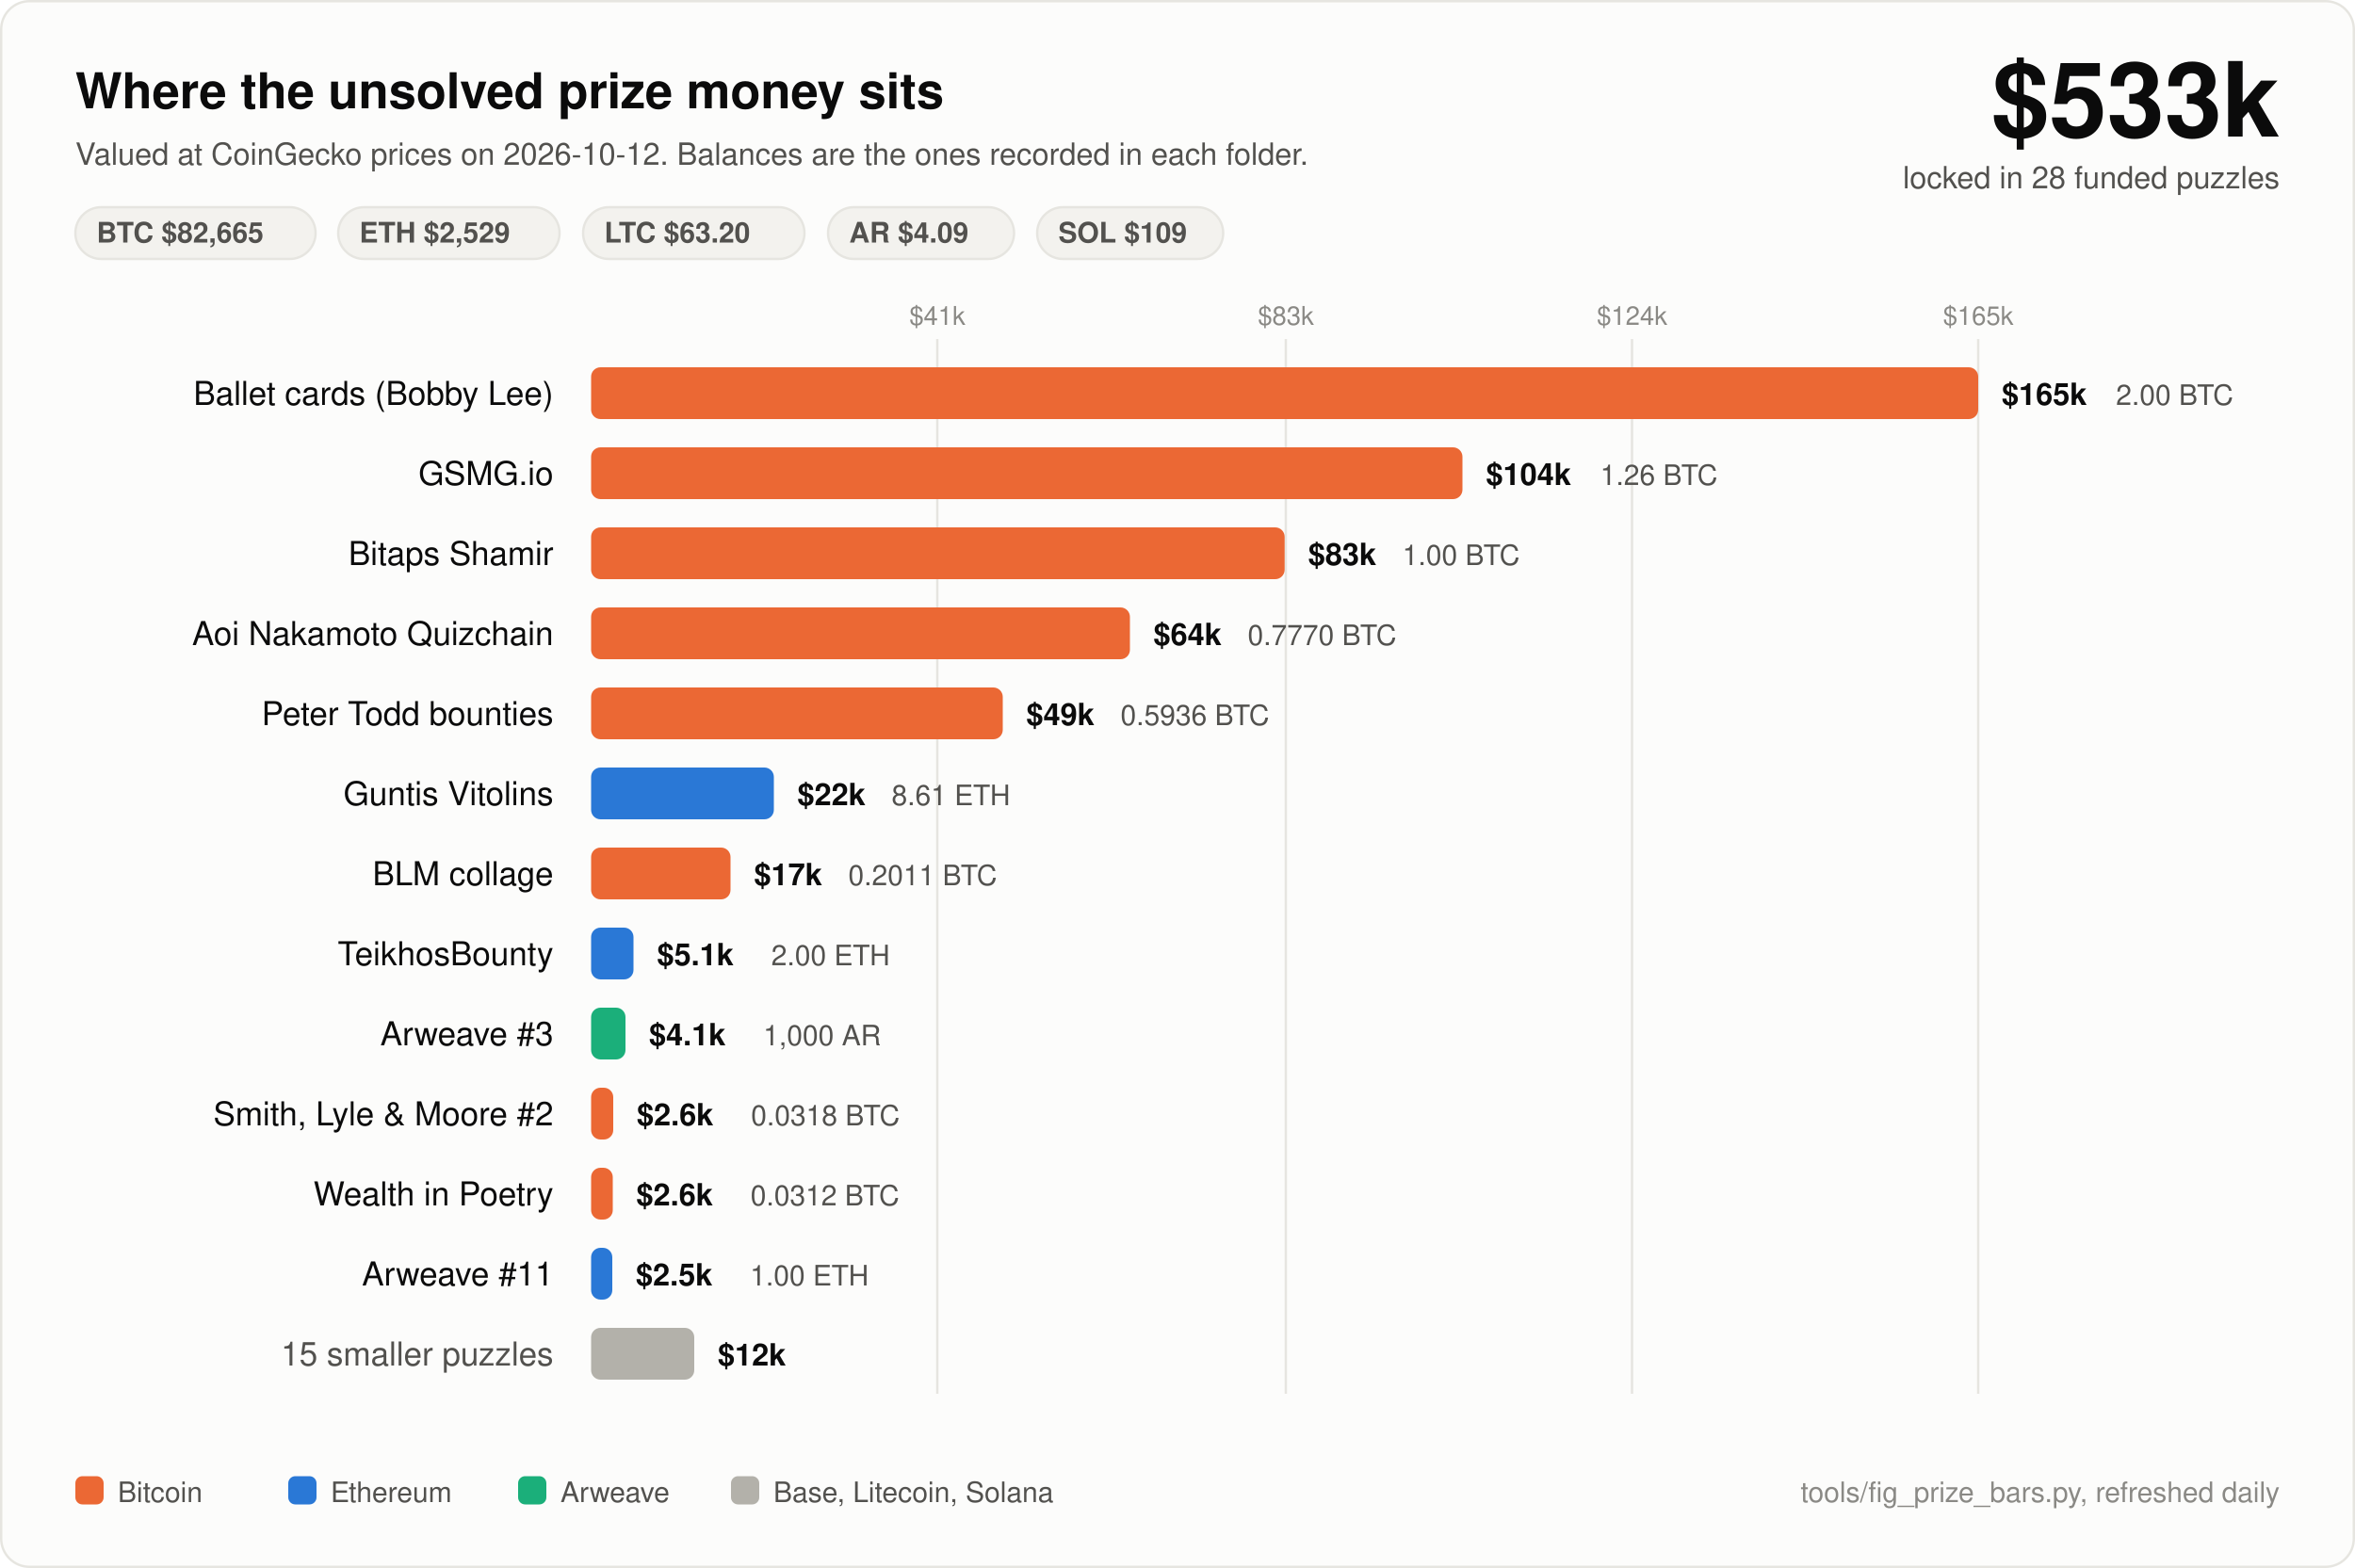
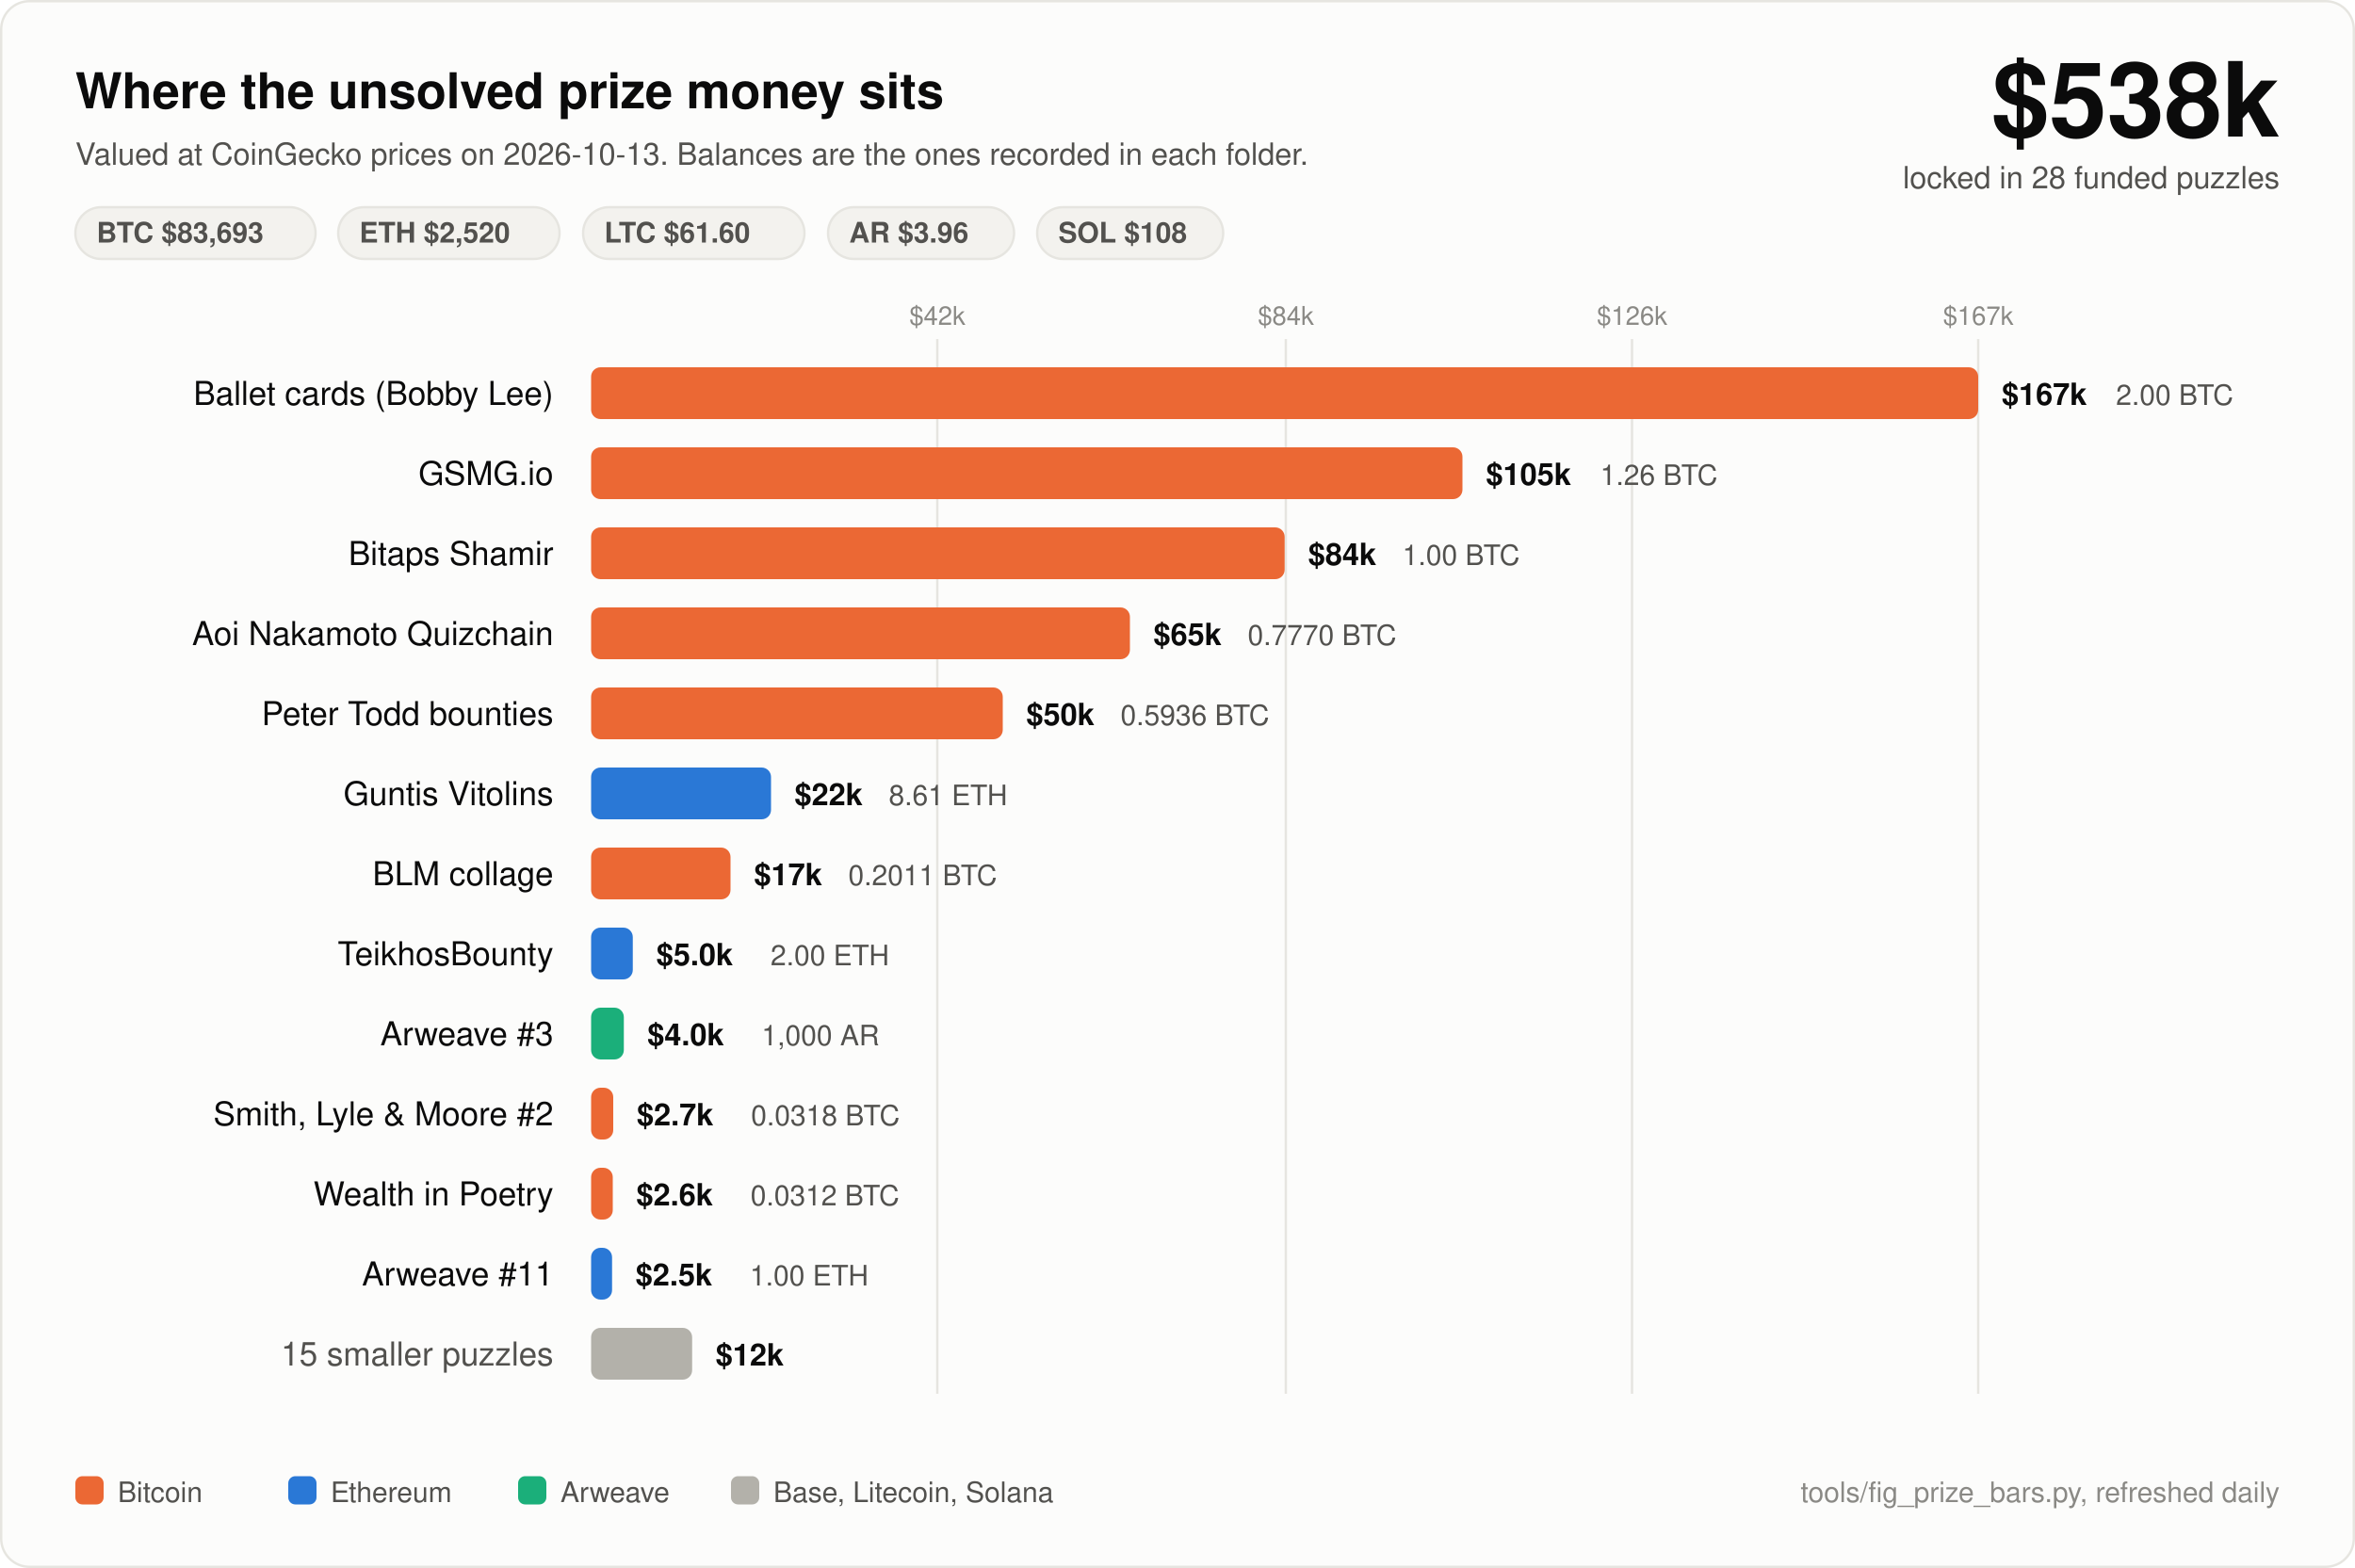
<svg xmlns="http://www.w3.org/2000/svg" width="1000" height="666" viewBox="0 0 1000 666" font-family="ui-sans-serif, -apple-system, Segoe UI, Helvetica, Arial, sans-serif">
  <rect x="0.5" y="0.5" width="999" height="665" rx="12" fill="#fcfcfb" stroke="#e6e5e0" />
  <text x="32" y="46" fill="#0b0b0b" font-size="21" font-weight="700">Where the unsolved prize money sits</text>
-   <text x="32" y="70" fill="#52514e" font-size="13">Valued at CoinGecko prices on 2026-10-12. Balances are the ones recorded in each folder.</text>
-   <text x="968" y="58" fill="#0b0b0b" font-size="44" font-weight="700" text-anchor="end">$533k</text>
+   <text x="32" y="70" fill="#52514e" font-size="13">Valued at CoinGecko prices on 2026-10-13. Balances are the ones recorded in each folder.</text>
+   <text x="968" y="58" fill="#0b0b0b" font-size="44" font-weight="700" text-anchor="end">$538k</text>
  <text x="968" y="80" fill="#52514e" font-size="13" text-anchor="end">locked in 28 funded puzzles</text>
  <rect x="32" y="88" width="102" height="22" rx="11" fill="#f3f2ee" stroke="#e6e5e0" />
-   <text x="41" y="103" fill="#52514e" font-size="12" font-weight="600">BTC $82,665</text>
+   <text x="41" y="103" fill="#52514e" font-size="12" font-weight="600">BTC $83,693</text>
  <rect x="143.6" y="88" width="94" height="22" rx="11" fill="#f3f2ee" stroke="#e6e5e0" />
-   <text x="152.6" y="103" fill="#52514e" font-size="12" font-weight="600">ETH $2,529</text>
+   <text x="152.6" y="103" fill="#52514e" font-size="12" font-weight="600">ETH $2,520</text>
  <rect x="247.6" y="88" width="94" height="22" rx="11" fill="#f3f2ee" stroke="#e6e5e0" />
-   <text x="256.6" y="103" fill="#52514e" font-size="12" font-weight="600">LTC $63.20</text>
+   <text x="256.6" y="103" fill="#52514e" font-size="12" font-weight="600">LTC $61.60</text>
  <rect x="351.6" y="88" width="79" height="22" rx="11" fill="#f3f2ee" stroke="#e6e5e0" />
-   <text x="360.6" y="103" fill="#52514e" font-size="12" font-weight="600">AR $4.09</text>
+   <text x="360.6" y="103" fill="#52514e" font-size="12" font-weight="600">AR $3.96</text>
  <rect x="440.4" y="88" width="79" height="22" rx="11" fill="#f3f2ee" stroke="#e6e5e0" />
-   <text x="449.4" y="103" fill="#52514e" font-size="12" font-weight="600">SOL $109</text>
+   <text x="449.4" y="103" fill="#52514e" font-size="12" font-weight="600">SOL $108</text>
  <line x1="398" y1="144" x2="398" y2="592" stroke="#e6e5e0" stroke-width="1" />
-   <text x="398" y="138" fill="#8a8985" font-size="11" text-anchor="middle">$41k</text>
+   <text x="398" y="138" fill="#8a8985" font-size="11" text-anchor="middle">$42k</text>
  <line x1="546" y1="144" x2="546" y2="592" stroke="#e6e5e0" stroke-width="1" />
-   <text x="546" y="138" fill="#8a8985" font-size="11" text-anchor="middle">$83k</text>
+   <text x="546" y="138" fill="#8a8985" font-size="11" text-anchor="middle">$84k</text>
  <line x1="693" y1="144" x2="693" y2="592" stroke="#e6e5e0" stroke-width="1" />
-   <text x="693" y="138" fill="#8a8985" font-size="11" text-anchor="middle">$124k</text>
+   <text x="693" y="138" fill="#8a8985" font-size="11" text-anchor="middle">$126k</text>
  <line x1="840" y1="144" x2="840" y2="592" stroke="#e6e5e0" stroke-width="1" />
-   <text x="840" y="138" fill="#8a8985" font-size="11" text-anchor="middle">$165k</text>
+   <text x="840" y="138" fill="#8a8985" font-size="11" text-anchor="middle">$167k</text>
  <text x="235" y="172" fill="#0b0b0b" font-size="14" text-anchor="end">Ballet cards (Bobby Lee)</text>
  <rect x="251" y="156" width="589.0" height="22" rx="4" fill="#eb6834" />
-   <text x="850.0" y="172" fill="#0b0b0b" font-size="13" font-weight="600">$165k</text>
+   <text x="850.0" y="172" fill="#0b0b0b" font-size="13" font-weight="600">$167k</text>
  <text x="898.5" y="172" fill="#52514e" font-size="12">2.00 BTC</text>
  <text x="235" y="206" fill="#0b0b0b" font-size="14" text-anchor="end">GSMG.io</text>
  <rect x="251" y="190" width="370.0" height="22" rx="4" fill="#eb6834" />
-   <text x="631.0" y="206" fill="#0b0b0b" font-size="13" font-weight="600">$104k</text>
+   <text x="631.0" y="206" fill="#0b0b0b" font-size="13" font-weight="600">$105k</text>
  <text x="679.5" y="206" fill="#52514e" font-size="12">1.26 BTC</text>
  <text x="235" y="240" fill="#0b0b0b" font-size="14" text-anchor="end">Bitaps Shamir</text>
  <rect x="251" y="224" width="294.5" height="22" rx="4" fill="#eb6834" />
-   <text x="555.5" y="240" fill="#0b0b0b" font-size="13" font-weight="600">$83k</text>
+   <text x="555.5" y="240" fill="#0b0b0b" font-size="13" font-weight="600">$84k</text>
  <text x="595.5" y="240" fill="#52514e" font-size="12">1.00 BTC</text>
  <text x="235" y="274" fill="#0b0b0b" font-size="14" text-anchor="end">Aoi Nakamoto Quizchain</text>
  <rect x="251" y="258" width="228.8" height="22" rx="4" fill="#eb6834" />
-   <text x="489.8" y="274" fill="#0b0b0b" font-size="13" font-weight="600">$64k</text>
+   <text x="489.8" y="274" fill="#0b0b0b" font-size="13" font-weight="600">$65k</text>
  <text x="529.8" y="274" fill="#52514e" font-size="12">0.7770 BTC</text>
  <text x="235" y="308" fill="#0b0b0b" font-size="14" text-anchor="end">Peter Todd bounties</text>
  <rect x="251" y="292" width="174.8" height="22" rx="4" fill="#eb6834" />
-   <text x="435.8" y="308" fill="#0b0b0b" font-size="13" font-weight="600">$49k</text>
+   <text x="435.8" y="308" fill="#0b0b0b" font-size="13" font-weight="600">$50k</text>
  <text x="475.8" y="308" fill="#52514e" font-size="12">0.5936 BTC</text>
  <text x="235" y="342" fill="#0b0b0b" font-size="14" text-anchor="end">Guntis Vitolins</text>
-   <rect x="251" y="326" width="77.6" height="22" rx="4" fill="#2a78d6" />
-   <text x="338.6" y="342" fill="#0b0b0b" font-size="13" font-weight="600">$22k</text>
-   <text x="378.6" y="342" fill="#52514e" font-size="12">8.61 ETH</text>
+   <rect x="251" y="326" width="76.4" height="22" rx="4" fill="#2a78d6" />
+   <text x="337.4" y="342" fill="#0b0b0b" font-size="13" font-weight="600">$22k</text>
+   <text x="377.4" y="342" fill="#52514e" font-size="12">8.61 ETH</text>
  <text x="235" y="376" fill="#0b0b0b" font-size="14" text-anchor="end">BLM collage</text>
  <rect x="251" y="360" width="59.2" height="22" rx="4" fill="#eb6834" />
  <text x="320.2" y="376" fill="#0b0b0b" font-size="13" font-weight="600">$17k</text>
  <text x="360.2" y="376" fill="#52514e" font-size="12">0.2011 BTC</text>
  <text x="235" y="410" fill="#0b0b0b" font-size="14" text-anchor="end">TeikhosBounty</text>
-   <rect x="251" y="394" width="18.0" height="22" rx="4" fill="#2a78d6" />
-   <text x="279.0" y="410" fill="#0b0b0b" font-size="13" font-weight="600">$5.1k</text>
-   <text x="327.5" y="410" fill="#52514e" font-size="12">2.00 ETH</text>
+   <rect x="251" y="394" width="17.7" height="22" rx="4" fill="#2a78d6" />
+   <text x="278.7" y="410" fill="#0b0b0b" font-size="13" font-weight="600">$5.0k</text>
+   <text x="327.2" y="410" fill="#52514e" font-size="12">2.00 ETH</text>
  <text x="235" y="444" fill="#0b0b0b" font-size="14" text-anchor="end">Arweave #3</text>
-   <rect x="251" y="428" width="14.6" height="22" rx="4" fill="#1baf7a" />
-   <text x="275.6" y="444" fill="#0b0b0b" font-size="13" font-weight="600">$4.1k</text>
-   <text x="324.1" y="444" fill="#52514e" font-size="12">1,000 AR</text>
+   <rect x="251" y="428" width="13.9" height="22" rx="4" fill="#1baf7a" />
+   <text x="274.9" y="444" fill="#0b0b0b" font-size="13" font-weight="600">$4.0k</text>
+   <text x="323.4" y="444" fill="#52514e" font-size="12">1,000 AR</text>
  <text x="235" y="478" fill="#0b0b0b" font-size="14" text-anchor="end">Smith, Lyle &amp; Moore #2</text>
  <rect x="251" y="462" width="9.4" height="22" rx="4" fill="#eb6834" />
-   <text x="270.4" y="478" fill="#0b0b0b" font-size="13" font-weight="600">$2.6k</text>
+   <text x="270.4" y="478" fill="#0b0b0b" font-size="13" font-weight="600">$2.7k</text>
  <text x="318.9" y="478" fill="#52514e" font-size="12">0.0318 BTC</text>
  <text x="235" y="512" fill="#0b0b0b" font-size="14" text-anchor="end">Wealth in Poetry</text>
  <rect x="251" y="496" width="9.2" height="22" rx="4" fill="#eb6834" />
  <text x="270.2" y="512" fill="#0b0b0b" font-size="13" font-weight="600">$2.6k</text>
  <text x="318.7" y="512" fill="#52514e" font-size="12">0.0312 BTC</text>
  <text x="235" y="546" fill="#0b0b0b" font-size="14" text-anchor="end">Arweave #11</text>
-   <rect x="251" y="530" width="9.0" height="22" rx="4" fill="#2a78d6" />
-   <text x="270.0" y="546" fill="#0b0b0b" font-size="13" font-weight="600">$2.5k</text>
-   <text x="318.5" y="546" fill="#52514e" font-size="12">1.00 ETH</text>
+   <rect x="251" y="530" width="8.9" height="22" rx="4" fill="#2a78d6" />
+   <text x="269.9" y="546" fill="#0b0b0b" font-size="13" font-weight="600">$2.5k</text>
+   <text x="318.4" y="546" fill="#52514e" font-size="12">1.00 ETH</text>
  <text x="235" y="580" fill="#52514e" font-size="14" text-anchor="end">15 smaller puzzles</text>
-   <rect x="251" y="564" width="43.8" height="22" rx="4" fill="#b3b1aa" />
-   <text x="304.8" y="580" fill="#0b0b0b" font-size="13" font-weight="600">$12k</text>
+   <rect x="251" y="564" width="42.9" height="22" rx="4" fill="#b3b1aa" />
+   <text x="303.9" y="580" fill="#0b0b0b" font-size="13" font-weight="600">$12k</text>
  <rect x="32" y="627" width="12" height="12" rx="3" fill="#eb6834" />
  <text x="50" y="638" fill="#52514e" font-size="12">Bitcoin</text>
  <rect x="122.4" y="627" width="12" height="12" rx="3" fill="#2a78d6" />
  <text x="140.4" y="638" fill="#52514e" font-size="12">Ethereum</text>
  <rect x="220.0" y="627" width="12" height="12" rx="3" fill="#1baf7a" />
  <text x="238.0" y="638" fill="#52514e" font-size="12">Arweave</text>
  <rect x="310.4" y="627" width="12" height="12" rx="3" fill="#b3b1aa" />
  <text x="328.4" y="638" fill="#52514e" font-size="12">Base, Litecoin, Solana</text>
  <text x="968" y="638" fill="#8a8985" font-size="12" text-anchor="end">tools/fig_prize_bars.py, refreshed daily</text>
</svg>
